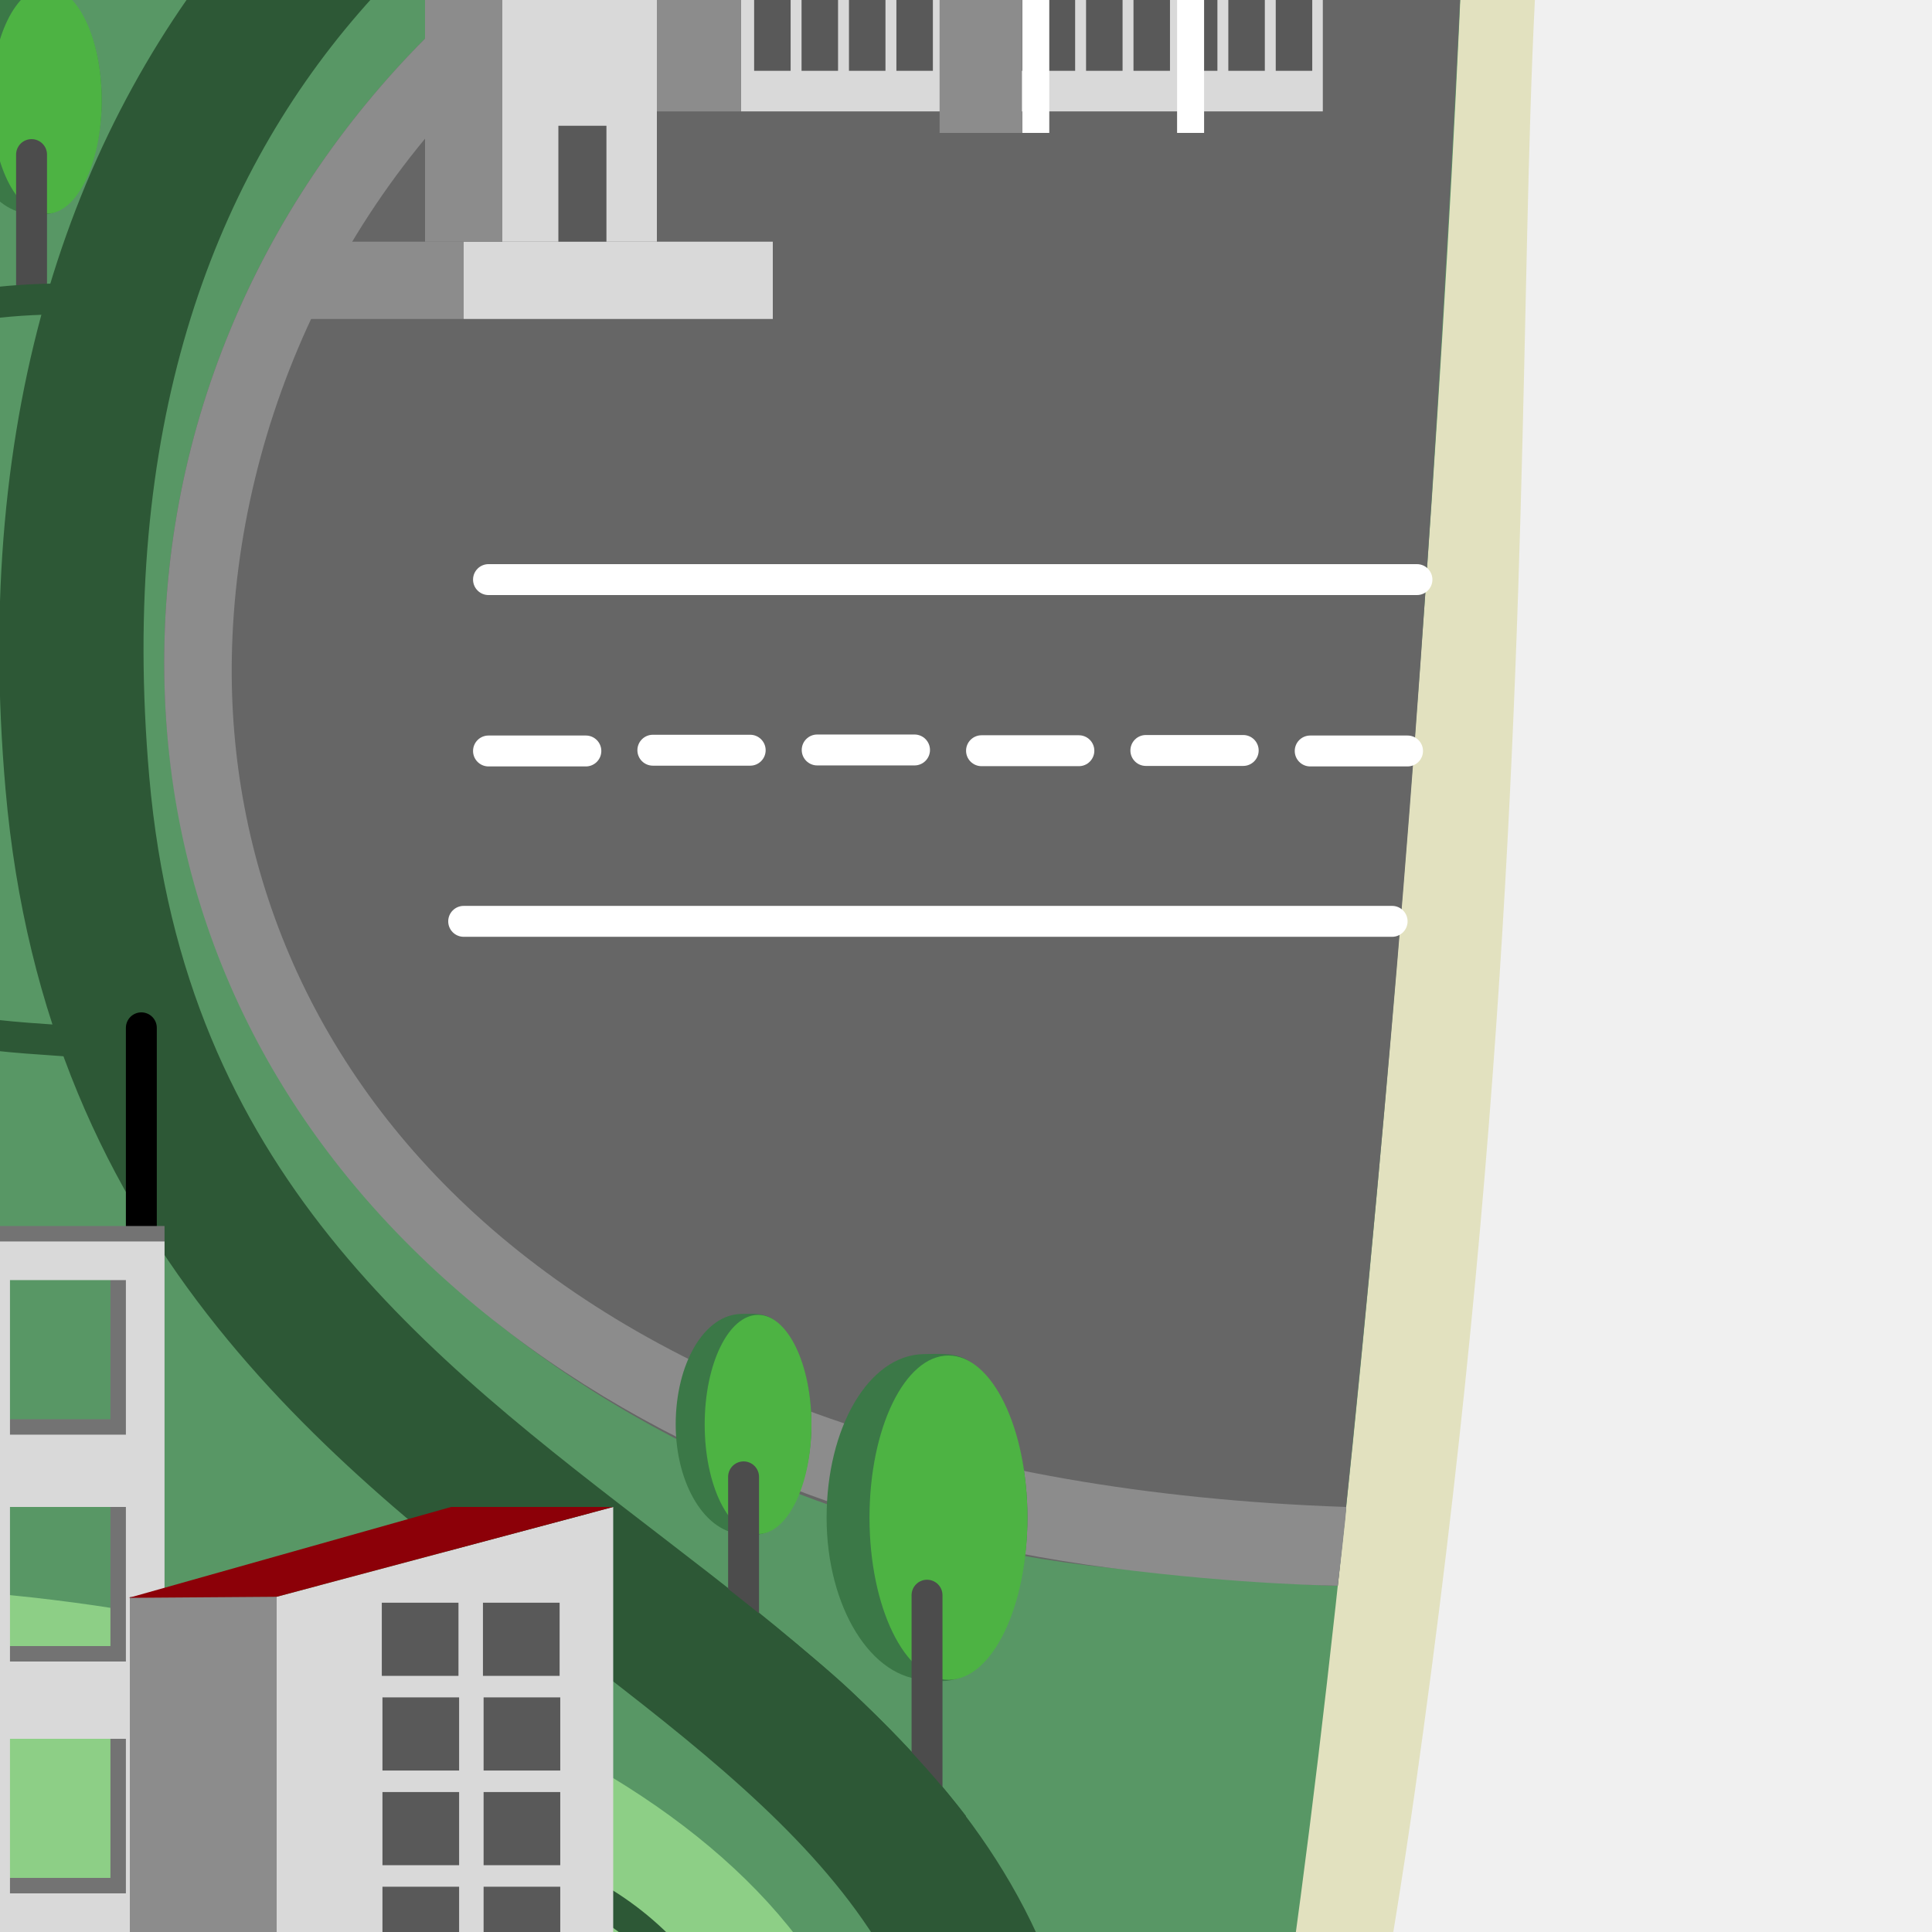
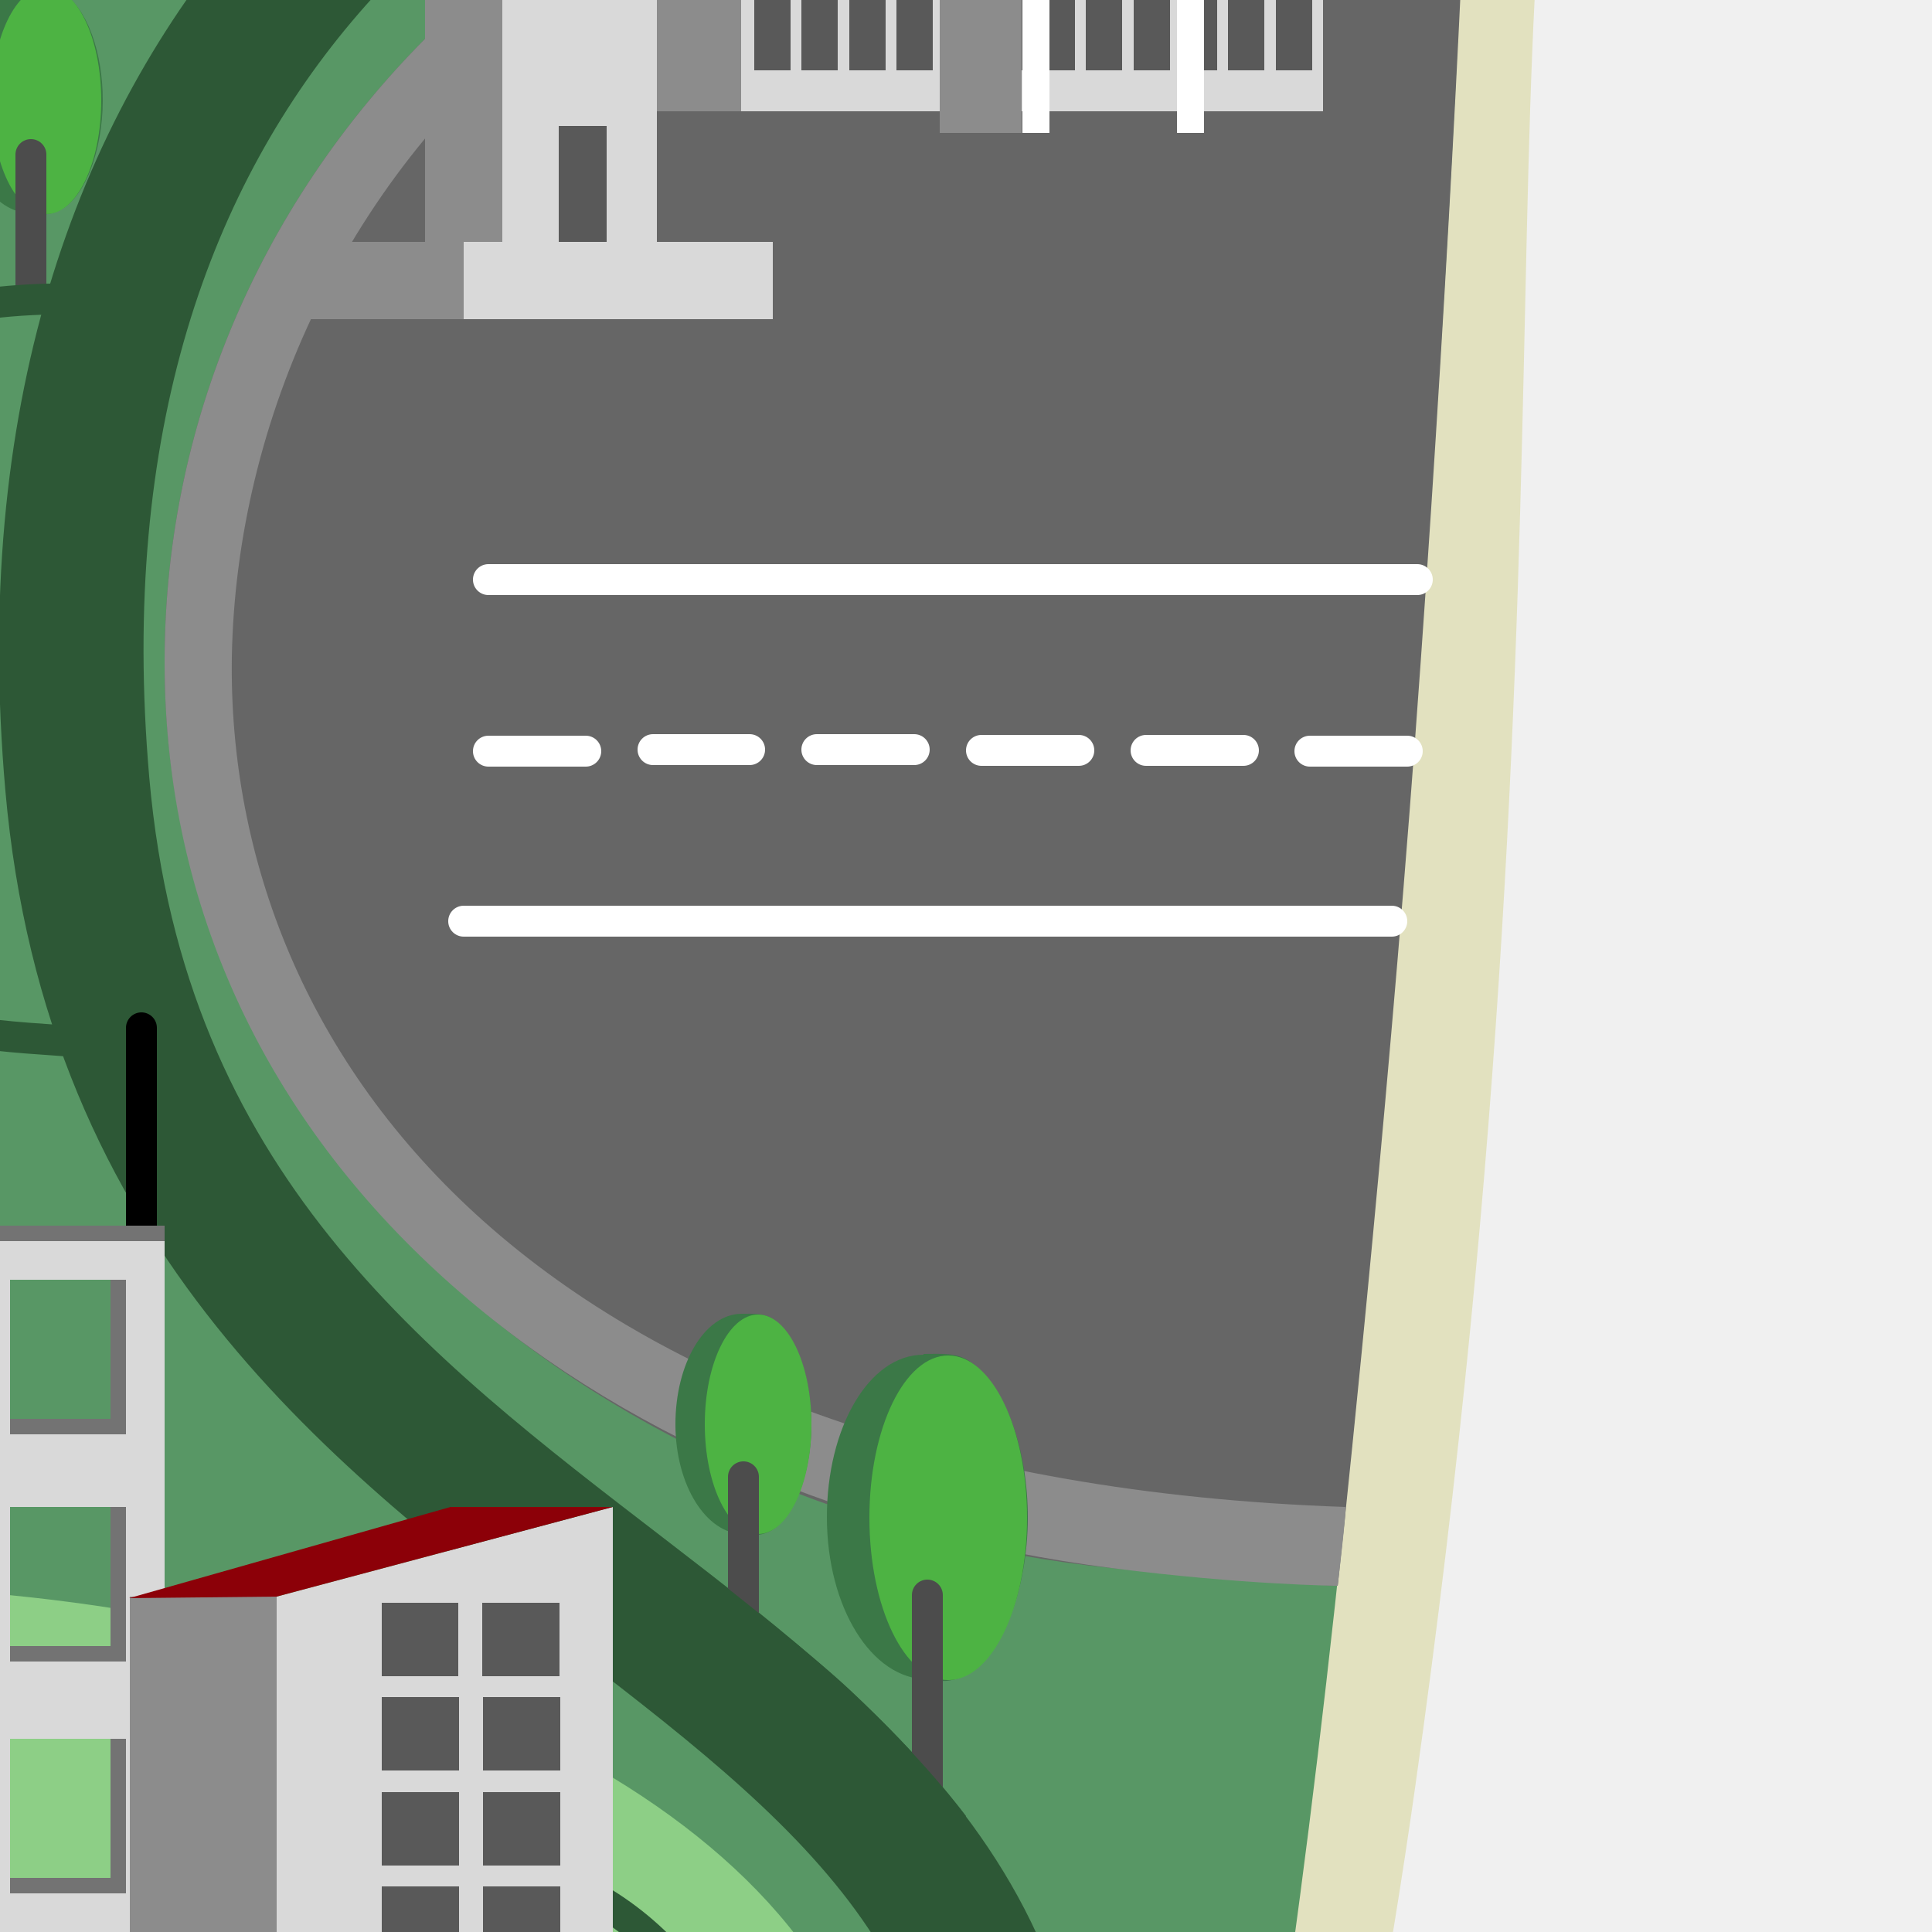
- <svg xmlns="http://www.w3.org/2000/svg" width="250px" height="250px" version="1.1" xml:space="preserve" style="fill-rule:evenodd;clip-rule:evenodd;stroke-linecap:round;stroke-linejoin:round;stroke-miterlimit:1.5;">
-   <rect id="Artboard" x="-750" y="-250" width="999.991" height="1000" style="fill:none;" />
-   <g id="background">
-     </g>
-   <path id="OSTROV" d="M-596.31,357.991C-624.685,304.043 -752.239,260.97 -744.677,18.462C-739.722,-140.443 -638.69,-211.829 -563.043,-210.805C-517.375,-210.186 -461.162,-203.187 -320.04,-143.467C-220.938,-101.53 -174.77,-90.82 -146.093,-101.679C-75.757,-128.314 -67.13,-139.33 -28.422,-159.138C7.384,-177.461 44.527,-206.154 71.957,-217.137C154.286,-250.1 296.284,-214.656 210,-57.045C188.336,-17.473 207.089,62.674 183.144,231.357C156.159,421.461 104.682,366.792 95,411.357C88.009,443.537 150.472,555.911 110,631.357C57.077,730.013 -86.582,695.756 -133.043,692.863C-202.963,688.51 -313.903,774.886 -413.043,742.863C-626.293,673.984 -533.641,477.142 -596.31,357.991Z" style="fill:#e2e1bf;" />
-   <path id="OSTROV1" d="M-571.049,316.685C-619.073,290.278 -698.806,261.876 -730,118.071C-760.788,-23.863 -696.46,-168.925 -571.049,-204.153C-529.659,-215.779 -443.661,-196.664 -310.642,-142.034C-217.231,-103.671 -173.713,-93.874 -146.683,-103.808C-80.387,-128.173 42.79,-201.346 110.084,-207.008C160.37,-211.238 237.811,-186.69 205.084,-88.398C201.933,-78.933 190.446,-46.796 190.084,-31.712C188.105,50.845 174.692,217.81 162.587,282.477C140.392,401.057 45.013,352.078 72.916,431.357C95.701,496.096 127.605,590.415 75,641.357C-8.151,721.881 -106.97,662.249 -132.216,660.724C-198.121,656.742 -326.719,739.181 -420.253,710.149C-513.787,681.117 -530.278,533.003 -527.648,483.926C-525.017,434.849 -532.333,337.973 -571.049,316.685Z" style="fill:#589765;" />
-   <path d="M-496.095,-3.472C-526.075,-45.422 -488.196,-202.947 -612.908,-137.839C-690.841,-97.152 -742.123,37.801 -718.168,119.234C-649.223,353.603 -520.558,255.153 -517.365,361.528C-511.985,540.746 -515.343,662.637 -397.365,691.087C-347.004,703.231 -255.758,692.058 -219.392,627.748C-200.055,593.552 -121.566,521.669 -47.365,599.46C-24.885,623.028 11.478,632.035 37.055,610C65.287,585.677 59.653,545.206 44.345,525C21.902,495.375 -1.766,460.258 7.635,416.659C28.818,318.426 87.367,354.15 108.066,308.83C152.476,211.597 -52.047,173.8 -122.365,234.659C-214.199,314.139 -410.951,115.669 -496.095,-3.472Z" style="fill:#8dcf86;" />
-   <g id="pole">
-     </g>
-   <g id="kere">
-     </g>
-   <g>
-     <g>
-       <g id="strom">
-             </g>
-       <g id="strom1">
-             </g>
-       <g id="strom2">
-             </g>
-       <g id="strom3">
-             </g>
-       <g id="strom4">
-             </g>
-       <g id="strom5">
-             </g>
-       <g id="strom6">
-             </g>
-       <g id="strom7">
-         <g>
-           <path d="M3.791,-1.804C5.388,-1.83 6.701,-1.941 7.857,-1.186C11.271,1.043 13.166,6.943 13.166,12.989C13.166,19.404 10.752,26.565 6.623,27.602C5.303,27.934 5.123,27.653 4.083,27.653C-0.93,27.653 -5,21.083 -5,12.989C-5,4.896 -1.221,-1.725 3.791,-1.804Z" style="fill:#3b7847;" />
-           <ellipse cx="6.023" cy="12.989" rx="7.143" ry="14.664" style="fill:#4db343;" />
-         </g>
-         <path d="M4.083,20.002L4.083,38.175" style="fill:none;stroke:#4c4c4c;stroke-width:4px;" />
-       </g>
-       <g id="strom8">
-             </g>
-       <g id="strom9">
-             </g>
-       <g id="strom10">
-             </g>
-       <g id="strom11">
-             </g>
-       <g id="strom12">
-             </g>
-       <g id="strom13">
-             </g>
-       <g id="strom14">
-             </g>
-     </g>
-   </g>
-   <g id="male-cesty">
-     <g id="les">
-         </g>
-     <path d="M10.236,135C8.112,133.424 -54.96,138.303 -48.759,80C-46.169,55.647 -22.014,37.992 10,38.708" style="fill:none;stroke:#2d5836;stroke-width:4px;" />
-     <path d="M-23.536,-5.598C-22.459,-6.459 -21.688,-37.304 13.165,-28.382C27.723,-24.655 36.964,-11.235 34.644,4.096" style="fill:none;stroke:#2d5836;stroke-width:4px;" />
-     <path d="M-60,31.877C-39.52,63.415 -48.852,91.147 -60,106.629C-83.098,138.708 -130.545,132.719 -145,124.681C-171.597,109.891 -231.713,82.572 -236.176,134.186C-238.994,166.772 -162.185,173.471 -145,186.822C-113.934,210.958 -120.083,243.9 -120,245C-116.024,297.767 -269.245,343.416 -304.521,180" style="fill:none;stroke:#2d5836;stroke-width:4px;" />
-     <path d="M16.883,243.191C18.727,246.53 78.395,220.387 96.356,270C105.294,294.686 82.013,322.319 65,330C54.216,334.869 -9.029,365.417 -2.806,240" style="fill:none;stroke:#2d5836;stroke-width:4px;" />
-   </g>
-   <g id="hory">
-     </g>
-   <g id="ker">
-     </g>
-   <g id="ker1">
-     </g>
-   <g id="ker2">
-     </g>
-   <g id="strom15">
-     </g>
-   <g id="strom16">
-     </g>
-   <g id="ker3">
-     </g>
-   <g id="cesty-velke">
-     <path d="M-290,407.586C-298.648,404.653 -329.983,396.357 -329.983,396.357C-329.983,396.357 -325.565,383.815 -327.976,371.357C-330.787,356.833 -340.46,342.034 -339.983,341.357C-332.086,330.163 -301.319,294.992 -295,286.948C-172.732,131.295 -37.596,290.308 30.017,341.357C57.806,362.338 120.358,351.557 130,300C147.845,204.575 19.733,212.44 10.017,101.357C1.808,7.505 59.765,-36.785 120.017,-48.643C246.517,-73.538 200.386,-209.931 92.374,-186.691C36.476,-174.664 -10.448,-106.123 -22.808,-13.386C-33.524,67.022 -144.706,12.56 -142.185,-22.312" style="fill:none;stroke:#2d5836;stroke-width:18.67px;" />
-   </g>
-   <g id="strom17">
-     </g>
-   <g id="strom18">
-     </g>
-   <g id="strom19">
-     </g>
-   <g id="strom20">
-     </g>
-   <g id="stromy">
-     </g>
-   <g id="namesti">
-     </g>
-   <g id="smrky">
-     </g>
-   <g id="listnace">
-     </g>
-   <g id="lanoka">
-     </g>
-   <g id="strom21">
-     </g>
-   <g id="satelit">
-     </g>
-   <g id="domky">
-     <g id="D1">
-         </g>
-     <g id="D7">
-         </g>
-     <g id="D71">
-         </g>
-     <g id="D72">
-         </g>
-     <g id="D73">
-         </g>
-     <g id="D74">
-         </g>
-     <g id="D75">
-         </g>
-     <g id="D76">
-         </g>
-     <g id="D77">
-         </g>
-     <g id="D78">
-         </g>
-     <g id="D79">
-         </g>
-     <g id="D710">
-         </g>
-     <g id="D711">
-         </g>
-     <g id="D712">
-         </g>
-     <g id="D713">
-         </g>
-     <g id="D714">
-         </g>
-     <g id="D715">
-         </g>
-     <g id="D716">
-         </g>
-     <g id="D2">
-         </g>
-     <g id="D21">
-         </g>
-     <g id="D10">
-         </g>
-     <g id="D101">
-         </g>
-     <g id="D102">
-         </g>
-     <g id="D01">
-         </g>
-   </g>
-   <g id="strom22">
-     </g>
-   <g id="strom23">
-     </g>
-   <g id="staba">
-     <path d="M18.29,248L18.29,133" style="fill:none;stroke:#000;stroke-width:4px;" />
-     <path d="M-48.71,158.645L-48.71,248L21.29,248L21.29,158.645L-48.71,158.645ZM-20.71,223L-41.71,223L-41.71,243L-20.71,243L-20.71,223ZM14.29,223L-6.71,223L-6.71,243L14.29,243L14.29,223ZM-20.71,193L-41.71,193L-41.71,213L-20.71,213L-20.71,193ZM14.29,193L-6.71,193L-6.71,213L14.29,213L14.29,193ZM-20.71,163.645L-41.71,163.645L-41.71,183.645L-20.71,183.645L-20.71,163.645ZM14.29,163.645L-6.71,163.645L-6.71,183.645L14.29,183.645L14.29,163.645Z" style="fill:#737373;" />
-     <path d="M-28.71,160.645L-28.71,250L21.29,250L21.29,160.645L-28.71,160.645ZM-8.71,225L-23.71,225L-23.71,245L-8.71,245L-8.71,225ZM16.29,225L1.29,225L1.29,245L16.29,245L16.29,225ZM-8.71,195L-23.71,195L-23.71,215L-8.71,215L-8.71,195ZM16.29,195L1.29,195L1.29,215L16.29,215L16.29,195ZM-8.71,165.645L-23.71,165.645L-23.71,185.645L-8.71,185.645L-8.71,165.645ZM16.29,165.645L1.29,165.645L1.29,185.645L16.29,185.645L16.29,165.645Z" style="fill:#d9d9d9;" />
-   </g>
-   <g id="chladici-vez">
-     </g>
-   <g id="D22">
-     </g>
-   <g id="D5">
-     </g>
-   <g id="TOVANA">
-     </g>
-   <g id="strom24">
-     </g>
-   <g id="strom25">
-     </g>
-   <g id="panelaky">
-     <g id="D6">
-       <path d="M79.348,310.781L79.348,195L35.8,206.621L35.8,310.781L79.348,310.781Z" style="fill:#d9d9d9;" />
-       <path d="M35.8,310.781L35.8,206.621L16.801,206.621L16.801,310.781L35.8,310.781Z" style="fill:#8c8c8c;" />
-       <path d="M72.414,216.856L72.414,207.391L62.493,207.391L62.493,216.856L72.414,216.856Z" style="fill:#595959;" />
-       <path d="M59.326,216.856L59.326,207.391L49.406,207.391L49.406,216.856L59.326,216.856Z" style="fill:#595959;" />
-       <path d="M72.497,229.106L72.497,219.641L62.577,219.641L62.577,229.106L72.497,229.106Z" style="fill:#595959;" />
-       <path d="M59.409,229.106L59.409,219.641L49.489,219.641L49.489,229.106L59.409,229.106Z" style="fill:#595959;" />
-       <path d="M72.497,241.356L72.497,231.891L62.577,231.891L62.577,241.356L72.497,241.356Z" style="fill:#595959;" />
-       <path d="M59.409,241.356L59.409,231.891L49.489,231.891L49.489,241.356L59.409,241.356Z" style="fill:#595959;" />
-       <path d="M72.497,253.606L72.497,244.141L62.577,244.141L62.577,253.606L72.497,253.606Z" style="fill:#595959;" />
-       <path d="M59.409,253.606L59.409,244.141L49.489,244.141L49.489,253.606L59.409,253.606Z" style="fill:#595959;" />
-       <path d="M16.661,206.761L35.8,206.621L79.348,195L58.376,195L16.661,206.761Z" style="fill:#8c0008;" />
-     </g>
-     <g id="D3">
-         </g>
-     <g id="D9">
-         </g>
-     <g id="D91">
-         </g>
-     <g id="D92">
-         </g>
-     <g id="D93">
-         </g>
-     <g id="D717">
-         </g>
-   </g>
-   <g id="strom26">
-     </g>
-   <g id="strom27">
-     </g>
-   <g id="letiste">
-     <path d="M190,-25C190.036,-26.063 165.253,-31.438 143.75,-31.438C76.14,-31.438 21.25,21.063 21.25,85.729C21.25,150.396 79.309,196.292 143.75,202.897C158.582,204.417 171.325,205.253 172.78,205.182C172.904,205.176 173.114,205.186 173.113,205.189C173.104,205.21 178.295,157.713 182.383,105C186.378,53.488 189.263,-3.005 190,-25Z" style="fill:#666;" />
-     <path d="M190,-25C190.036,-26.063 165.253,-31.438 143.75,-31.438C76.14,-31.438 21.25,21.063 21.25,85.729C21.25,150.396 76.689,194.302 143.75,202.897C161.037,205.112 173.119,205.172 173.113,205.189C173.093,205.248 174.33,195.005 174.187,195C69.827,191.398 29.049,136.889 30,85C31.122,23.773 87.426,-42.858 189.625,-15C189.767,-14.961 189.863,-20.91 190,-25Z" style="fill:#8c8c8c;" />
-     <g>
-       <rect x="95.895" y="-10.585" width="75.277" height="25" style="fill:#d9d9d9;" />
-       <rect x="76.172" y="-10.585" width="19.723" height="25" style="fill:#8c8c8c;" />
-       <rect x="97.584" y="-5.585" width="4.723" height="14.747" style="fill:#595959;" />
-       <rect x="134.4" y="-5.585" width="4.723" height="14.747" style="fill:#595959;" />
-       <rect x="115.992" y="-5.585" width="4.723" height="14.747" style="fill:#595959;" />
-       <rect x="152.809" y="-5.585" width="4.723" height="14.747" style="fill:#595959;" />
-       <rect x="103.72" y="-5.585" width="4.723" height="14.747" style="fill:#595959;" />
-       <rect x="140.536" y="-5.585" width="4.723" height="14.747" style="fill:#595959;" />
-       <rect x="122.128" y="-5.585" width="4.723" height="14.747" style="fill:#595959;" />
-       <rect x="158.945" y="-5.585" width="4.723" height="14.747" style="fill:#595959;" />
-       <rect x="109.856" y="-5.585" width="4.723" height="14.747" style="fill:#595959;" />
-       <rect x="146.673" y="-5.585" width="4.723" height="14.747" style="fill:#595959;" />
-       <rect x="128.264" y="-5.585" width="4.723" height="14.747" style="fill:#595959;" />
-       <rect x="165.081" y="-5.585" width="4.723" height="14.747" style="fill:#595959;" />
-     </g>
-     <rect x="121.583" y="-7.802" width="10.649" height="25" style="fill:#8c8c8c;" />
-     <path d="M135.776,17.198L135.776,-4.963L152.315,-4.963L152.315,17.198L155.809,17.198L155.809,-7.802L132.283,-7.802L132.283,17.198L135.776,17.198Z" style="fill:#fff;" />
-     <g id="letiste1">
-       <rect x="60" y="31.274" width="40" height="10" style="fill:#d9d9d9;" />
-       <rect x="40" y="31.274" width="20" height="10" style="fill:#8c8c8c;" />
-       <rect x="65" y="-18.726" width="20" height="50" style="fill:#d9d9d9;" />
-       <rect x="55" y="-18.726" width="10" height="50" style="fill:#8c8c8c;" />
-       <rect x="72.254" y="16.274" width="6.218" height="15" style="fill:#595959;" />
-     </g>
-     <g>
-       <path d="M60,121.222L180.141,121.222C181.245,121.222 182.141,120.325 182.141,119.222C182.141,118.118 181.245,117.222 180.141,117.222L60,117.222C58.896,117.222 58,118.118 58,119.222C58,120.325 58.896,121.222 60,121.222Z" style="fill:#fff;" />
-       <path d="M63.213,77L183.354,77C184.458,77 185.354,76.104 185.354,75C185.354,73.896 184.458,73 183.354,73L63.213,73C62.11,73 61.213,73.896 61.213,75C61.213,76.104 62.11,77 63.213,77Z" style="fill:#fff;" />
-       <g>
-         <path d="M63.213,99.176L75.81,99.176C76.914,99.176 77.81,98.279 77.81,97.176C77.81,96.072 76.914,95.176 75.81,95.176L63.213,95.176C62.11,95.176 61.213,96.072 61.213,97.176C61.213,98.279 62.11,99.176 63.213,99.176Z" style="fill:#fff;" />
-         <path d="M127.009,99.143L139.606,99.143C140.71,99.143 141.606,98.247 141.606,97.143C141.606,96.039 140.71,95.143 139.606,95.143L127.009,95.143C125.905,95.143 125.009,96.039 125.009,97.143C125.009,98.247 125.905,99.143 127.009,99.143Z" style="fill:#fff;" />
-         <path d="M148.274,99.111L160.871,99.111C161.975,99.111 162.871,98.215 162.871,97.111C162.871,96.007 161.975,95.111 160.871,95.111L148.274,95.111C147.171,95.111 146.274,96.007 146.274,97.111C146.274,98.215 147.171,99.111 148.274,99.111Z" style="fill:#fff;" />
-         <path d="M169.54,99.176L182.136,99.176C183.24,99.176 184.136,98.279 184.136,97.176C184.136,96.072 183.24,95.176 182.136,95.176L169.54,95.176C168.436,95.176 167.54,96.072 167.54,97.176C167.54,98.279 168.436,99.176 169.54,99.176Z" style="fill:#fff;" />
-         <path d="M84.479,99.078L97.075,99.078C98.179,99.078 99.075,98.182 99.075,97.078C99.075,95.975 98.179,95.078 97.075,95.078L84.479,95.078C83.375,95.078 82.479,95.975 82.479,97.078C82.479,98.182 83.375,99.078 84.479,99.078Z" style="fill:#fff;" />
-         <path d="M105.744,99.046L118.34,99.046C119.444,99.046 120.34,98.15 120.34,97.046C120.34,95.942 119.444,95.046 118.34,95.046L105.744,95.046C104.64,95.046 103.744,95.942 103.744,97.046C103.744,98.15 104.64,99.046 105.744,99.046Z" style="fill:#fff;" />
-       </g>
-     </g>
-   </g>
-   <g id="strom28">
-     <g>
-       <path d="M95.935,170.02C97.479,169.995 98.749,169.888 99.867,170.618C103.168,172.772 105,178.478 105,184.324C105,190.527 102.666,197.451 98.674,198.454C97.397,198.775 97.223,198.504 96.217,198.504C91.37,198.504 87.435,192.15 87.435,184.324C87.435,176.499 91.089,170.097 95.935,170.02Z" style="fill:#3b7847;" />
-       <ellipse cx="98.093" cy="184.324" rx="6.907" ry="14.179" style="fill:#4db343;" />
-     </g>
-     <path d="M96.217,191.105L96.217,208.678" style="fill:none;stroke:#4c4c4c;stroke-width:4px;" />
-   </g>
-   <g id="strom29">
-     <g>
-       <path d="M119.539,175.219C121.823,175.183 123.703,175.024 125.356,176.103C130.241,179.292 132.952,187.734 132.952,196.384C132.952,205.561 129.498,215.807 123.591,217.29C121.703,217.765 121.444,217.364 119.957,217.364C112.785,217.364 106.962,207.963 106.962,196.384C106.962,184.805 112.369,175.333 119.539,175.219Z" style="fill:#3b7847;" />
-       <ellipse cx="122.732" cy="196.384" rx="10.219" ry="20.98" style="fill:#4db343;" />
-     </g>
-     <path d="M119.957,206.417L119.957,232.417" style="fill:none;stroke:#4c4c4c;stroke-width:4px;" />
-   </g>
-   <path d="M110,218.699C104.981,213.976 93.456,205 93.456,205L90,210L120.99,240L125,235C125,235 119.687,227.816 110,218.699Z" style="fill:#2d5836;" />
-   <g id="tunel-s-vlakem">
-     </g>
-   <g id="strom30">
-     </g>
-   <g id="hrad">
-     </g>
-   <g id="auta">
-     </g>
-   <g id="majak">
-     </g>
-   <g id="vetrna-elektr">
-     </g>
-   <g id="osrov-pokladu">
-     </g>
+ <svg xmlns="http://www.w3.org/2000/svg" xml:space="preserve" fill-rule="evenodd" stroke-linecap="round" stroke-linejoin="round" stroke-miterlimit="1.5" clip-rule="evenodd" viewBox="0 0 250 250">
+   <path fill="none" d="M-750-250H250V750H-750z" />
+   <path fill="#e2e1bf" d="M-596.3 358c-28.4-54-156-97-148.4-339.5 5-159 106-230.3 181.7-229.3 45.6.6 101.8 7.6 243 67.3 99 42 145.2 52.7 174 41.8 70.2-26.6 78.9-37.6 117.6-57.4 35.8-18.4 73-47 100.4-58 82.3-33 224.3 2.4 138 160-21.7 39.6-3 119.8-26.9 288.5-27 190-78.4 135.4-88.1 180-7 32.1 55.5 144.5 15 220-53 98.6-196.6 64.4-243 61.5-70-4.4-180.9 82-280 50-213.3-69-120.6-265.8-183.3-385Z" />
+   <path fill="#589765" d="M-571 316.7c-48-26.4-127.8-54.8-159-198.6-30.8-142 33.5-287 159-322.3 41.3-11.6 127.3 7.5 260.4 62.2 93.4 38.3 136.9 48.1 164 38.2C-80.5-128.2 42.7-201.3 110-207c50.3-4.2 127.7 20.3 95 118.6-3.2 9.5-14.7 41.6-15 56.7-2 82.5-15.4 249.5-27.5 314.2C140.4 401 45 352 72.9 431.4c22.8 64.7 54.7 159 2.1 210-83.2 80.5-182 20.8-207.2 19.3-66-4-194.5 78.5-288 49.4-93.6-29-110-177.1-107.4-226.2 2.6-49-4.7-146-43.4-167.2Z" />
+   <path fill="#8dcf86" d="M-496.1-3.5c-30-42 7.9-199.4-116.8-134.3-78 40.6-129.2 175.6-105.3 257 69 234.4 197.6 136 200.8 242.3 5.4 179.2 2 301.1 120 329.6 50.4 12.1 141.6 1 178-63.4 19.3-34.1 97.8-106 172-28.2C-24.9 623 11.5 632 37.1 610c28.2-24.3 22.6-64.8 7.2-85-22.4-29.6-46-64.7-36.7-108.3 21.2-98.3 79.8-62.6 100.5-107.9 44.4-97.2-160.1-135-230.5-74.1C-214.2 314-411 115.7-496-3.5Z" />
+   <path fill="#3b7847" d="M3.8-1.8c1.6 0 2.9-.1 4 .6C11.4 1 13.3 7 13.3 13c0 6.4-2.4 13.6-6.6 14.6-1.3.3-1.5 0-2.5 0C-1 27.7-5 21.2-5 13S-1.2-1.7 3.8-1.8Z" />
+   <ellipse cx="6" cy="13" fill="#4db343" rx="7.1" ry="14.7" />
+   <path fill="none" stroke="#4c4c4c" stroke-width="4" d="M4 20v18.2" />
+   <path fill="none" stroke="#2d5836" stroke-width="4" d="M10.2 135c-2-1.6-65.2 3.3-59-55C-46.2 55.6-22 38 10 38.7M-23.5-5.6c1-.9 1.8-31.7 36.7-22.8A28.5 28.5 0 0 1 34.6 4.1" />
+   <path fill="none" stroke="#2d5836" stroke-width="4" d="M-60 31.9a63.6 63.6 0 0 1 0 74.7c-23.1 32.1-70.5 26.1-85 18-26.6-14.7-86.7-42-91.2 9.6-2.8 32.6 74 39.3 91.2 52.6 31 24.2 25 57.1 25 58.2 4 52.8-149.2 98.4-184.5-65m321.4 63.2c1.8 3.3 61.5-22.8 79.5 26.8 8.9 24.7-14.4 52.3-31.4 60-10.8 4.9-74 35.4-67.8-90" />
+   <path fill="none" stroke="#2d5836" stroke-width="18.7" d="M-290 407.6c-8.6-3-40-11.2-40-11.2s4.4-12.6 2-25c-2.8-14.6-12.5-29.4-12-30 8-11.2 38.7-46.4 45-54.5 122.3-155.6 257.4 3.4 325 54.5 27.8 21 90.4 10.2 100-41.4 17.8-95.4-110.3-87.6-120-198.6C1.8 7.5 59.8-36.8 120-48.6c126.5-25 80.4-161.3-27.6-138-56 12-102.8 80.5-115.2 173.2-10.7 80.4-122 26-119.4-9" />
+   <path fill="none" stroke="#000" stroke-width="4" d="M18.3 248V133" />
+   <path fill="#737373" d="M-48.7 158.6V248h70v-89.4h-70Zm28 64.4h-21v20h21v-20Zm35 0h-21v20h21v-20Zm-35-30h-21v20h21v-20Zm35 0h-21v20h21v-20Zm-35-29.4h-21v20h21v-20Zm35 0h-21v20h21v-20Z" />
+   <path fill="#d9d9d9" d="M-28.7 160.6V250h50v-89.4h-50Zm20 64.4h-15v20h15v-20Zm25 0h-15v20h15v-20Zm-25-30h-15v20h15v-20Zm25 0h-15v20h15v-20Zm-25-29.4h-15v20h15v-20Zm25 0h-15v20h15v-20Zm63 145.2V195l-43.5 11.6v104.2h43.5Z" />
+   <path fill="#8c8c8c" d="M35.8 310.8V206.6h-19v104.2h19Z" />
+   <path fill="#595959" d="M72.4 216.9v-9.5h-10v9.5h10Zm-13.1 0v-9.5h-9.9v9.5h10Zm13.2 12.2v-9.5h-10v9.5h10Zm-13.1 0v-9.5h-10v9.5h10Zm13.1 12.3v-9.5h-10v9.5h10Zm-13.1 0v-9.5h-10v9.5h10Zm13.1 12.2v-9.5h-10v9.5h10Zm-13.1 0v-9.5h-10v9.5h10Z" />
+   <path fill="#8c0008" d="m16.7 206.8 19.1-.2L79.3 195h-21l-41.6 11.8Z" />
+   <path fill="#666" d="M190-25c0-1-24.7-6.4-46.3-6.4C76.2-31.4 21.3 21 21.3 85.7c0 64.7 58 110.6 122.5 117.2a463.7 463.7 0 0 0 29.3 2.3s5.2-47.5 9.3-100.2c4-51.5 6.9-108 7.6-130Z" />
+   <path fill="#8c8c8c" d="M190-25c0-1-24.7-6.4-46.3-6.4C76.2-31.4 21.3 21 21.3 85.7c0 64.7 55.4 108.6 122.5 117.2 17.2 2.2 29.3 2.3 29.3 2.3s1.2-10.2 1-10.2C69.9 191.4 29.2 136.9 30 85 31.1 23.8 87.4-42.9 189.6-15c.2 0 .3-6 .4-10Z" />
+   <path fill="#d9d9d9" d="M95.9-10.6h75.3v25H95.9z" />
+   <path fill="#8c8c8c" d="M76.2-10.6h19.7v25H76.2z" />
+   <path fill="#595959" d="M97.6-5.6h4.7V9.1h-4.7zm36.8 0h4.7V9.1h-4.7zm-18.4 0h4.7V9.1H116zm36.8 0h4.7V9.1h-4.7zm-49.1 0h4.7V9.1h-4.7zm36.8 0h4.7V9.1h-4.7zm-18.4 0h4.7V9.1h-4.7zm36.8 0h4.7V9.1h-4.7zm-49 0h4.7V9.1h-4.7zm36.8 0h4.7V9.1h-4.7zm-18.4 0h4.7V9.1h-4.7zm36.8 0h4.7V9.1h-4.7z" />
+   <path fill="#8c8c8c" d="M121.6-7.8h10.6v25h-10.6z" />
+   <path fill="#fff" d="M135.8 17.2V-5h16.5v22.2h3.5v-25h-23.5v25h3.5Z" />
+   <path fill="#d9d9d9" d="M60 31.3h40v10H60z" />
+   <path fill="#8c8c8c" d="M40 31.3h20v10H40z" />
+   <path fill="#d9d9d9" d="M65-18.7h20v50H65z" />
+   <path fill="#8c8c8c" d="M55-18.7h10v50H55z" />
+   <path fill="#595959" d="M72.3 16.3h6.2v15h-6.2z" />
+   <path fill="#fff" d="M60 121.2h120.1a2 2 0 0 0 0-4H60a2 2 0 0 0 0 4ZM63.2 77h120.2a2 2 0 0 0 0-4H63.2a2 2 0 0 0 0 4Zm0 22.2h12.6a2 2 0 0 0 0-4H63.2a2 2 0 0 0 0 4Zm63.8-.1h12.6a2 2 0 0 0 0-4H127a2 2 0 0 0 0 4Zm21.3 0h12.6a2 2 0 0 0 0-4h-12.6a2 2 0 0 0 0 4Zm21.2.1h12.6a2 2 0 0 0 0-4h-12.6a2 2 0 0 0 0 4Zm-85-.2H97a2 2 0 0 0 0-4H84.5a2 2 0 0 0 0 4Zm21.2 0h12.6a2 2 0 0 0 0-4h-12.6a2 2 0 0 0 0 4Z" />
+   <path fill="#3b7847" d="M96 170c1.5 0 2.7-.1 3.9.6 3.3 2.2 5.1 7.9 5.1 13.7 0 6.2-2.3 13.2-6.3 14.2-1.3.3-1.5 0-2.5 0-4.8 0-8.8-6.3-8.8-14.2 0-7.8 3.7-14.2 8.5-14.3Z" />
+   <ellipse cx="98.1" cy="184.3" fill="#4db343" rx="6.9" ry="14.2" />
+   <path fill="none" stroke="#4c4c4c" stroke-width="4" d="M96.2 191.1v17.6" />
+   <path fill="#3b7847" d="M119.5 175.2c2.3 0 4.2-.2 5.9.9 4.8 3.2 7.6 11.6 7.6 20.3 0 9.2-3.5 19.4-9.4 20.9-1.9.5-2.2 0-3.6 0-7.2 0-13-9.3-13-21 0-11.5 5.4-21 12.5-21Z" />
+   <ellipse cx="122.7" cy="196.4" fill="#4db343" rx="10.2" ry="21" />
+   <path fill="none" stroke="#4c4c4c" stroke-width="4" d="M120 206.4v26" />
+   <path fill="#2d5836" d="M110 218.7C105 214 93.5 205 93.5 205l-3.5 5 31 30 4-5s-5.3-7.2-15-16.3Z" />
</svg>
